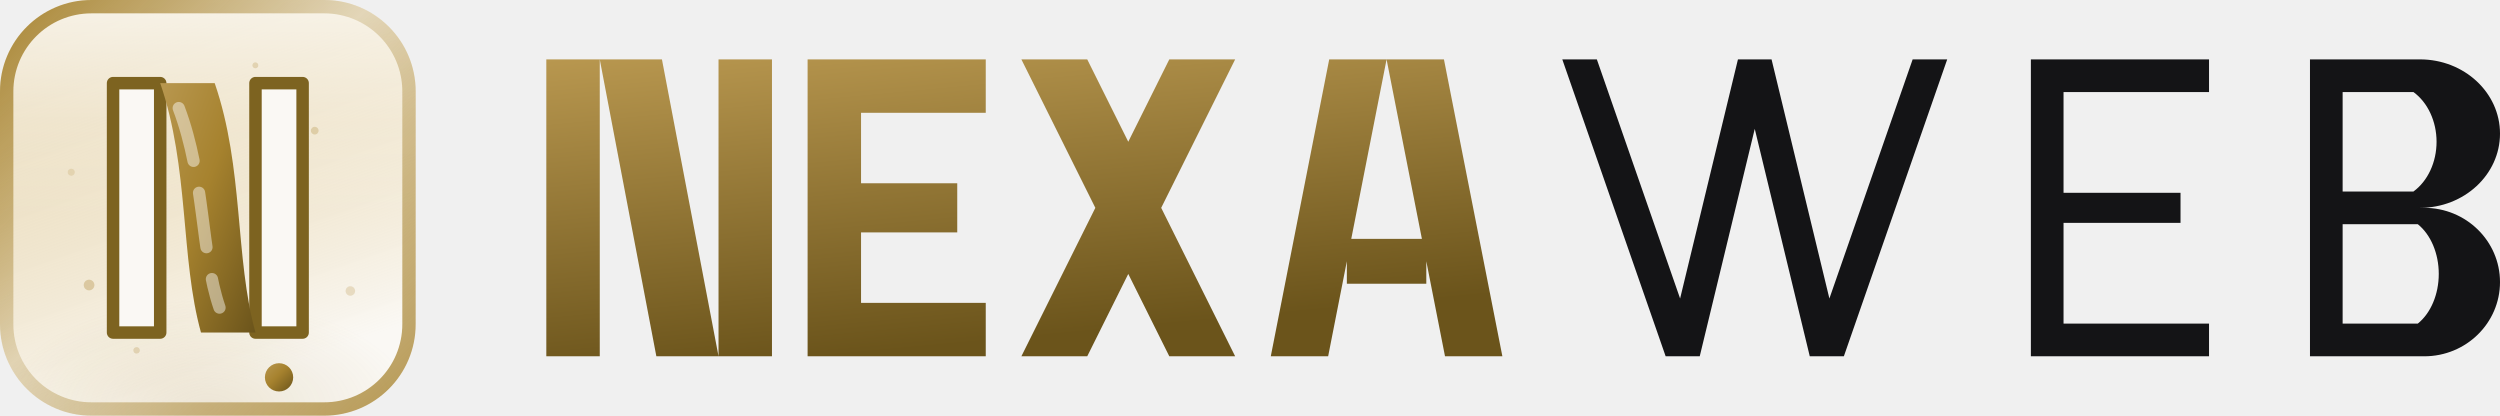
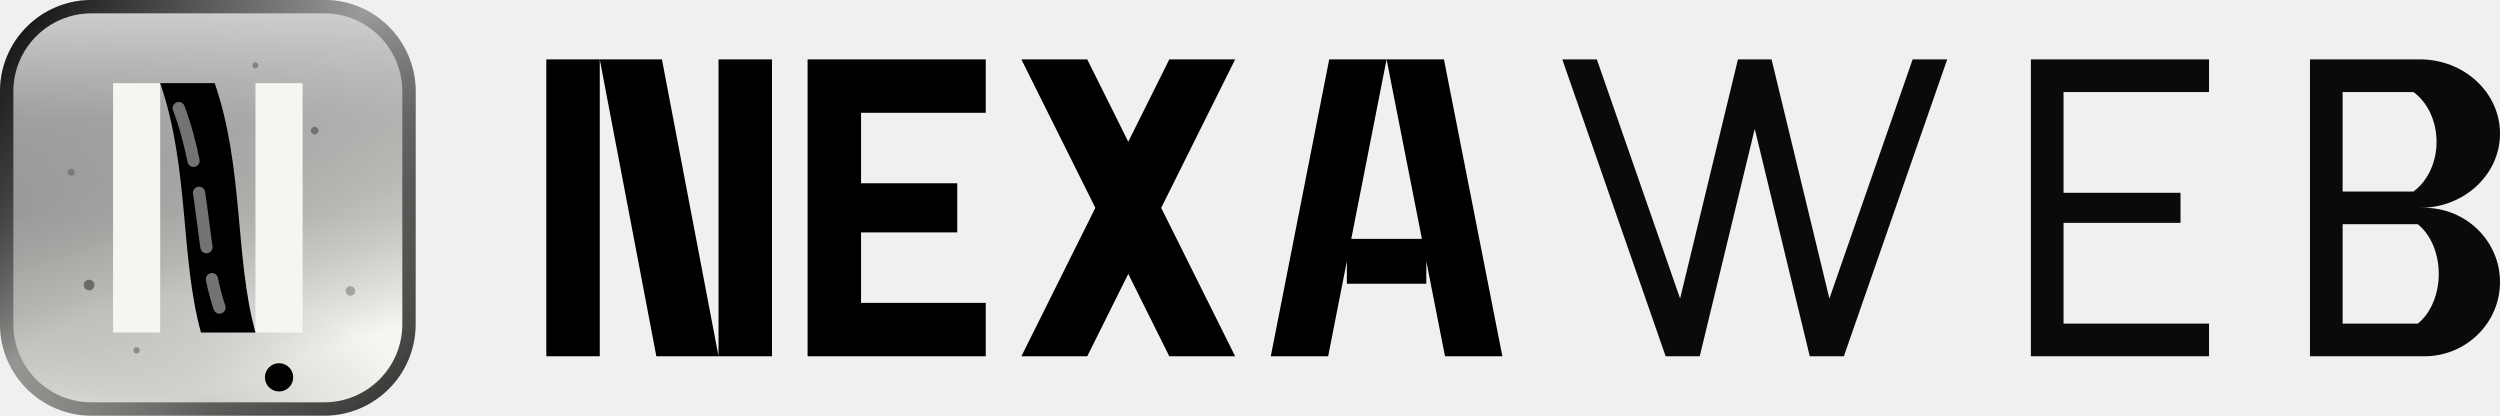
<svg xmlns="http://www.w3.org/2000/svg" viewBox="0 0 842 140" role="img" aria-label="Nexa Web">
  <defs>
    <linearGradient id="dl-verre" x1="0" y1="0" x2="0.35" y2="1">
-       <stop offset="0" stop-color="#E3C684" stop-opacity=".42" />
-       <stop offset="1" stop-color="#FAF8F4" />
+       <stop offset="0" stop-color="undefined" stop-opacity=".42" />
+       <stop offset="1" stop-color="#F7F5F0" />
    </linearGradient>
    <linearGradient id="dl-rim" x1="0" y1="0" x2="1" y2="1">
-       <stop offset="0" stop-color="#A6822E" stop-opacity=".95" />
-       <stop offset=".45" stop-color="#A6822E" stop-opacity=".25" />
-       <stop offset="1" stop-color="#A6822E" stop-opacity=".8" />
+       <stop offset="0" stop-color="undefined" stop-opacity=".95" />
+       <stop offset=".45" stop-color="undefined" stop-opacity=".25" />
+       <stop offset="1" stop-color="undefined" stop-opacity=".8" />
    </linearGradient>
    <linearGradient id="dl-or" x1="0" y1="0" x2="1" y2="1">
-       <stop offset="0" stop-color="#B8974F" />
-       <stop offset=".45" stop-color="#A6822E" />
-       <stop offset="1" stop-color="#6B541B" />
+       <stop offset="0" stop-color="undefined" />
+       <stop offset=".45" stop-color="undefined" />
+       <stop offset="1" stop-color="undefined" />
    </linearGradient>
    <linearGradient id="dl-dome" x1="0" y1="0" x2="0" y2="1">
      <stop offset="0" stop-color="#FFFFFF" stop-opacity=".62" />
      <stop offset=".55" stop-color="#FFFFFF" stop-opacity=".17" />
      <stop offset="1" stop-color="#FFFFFF" stop-opacity="0" />
    </linearGradient>
    <radialGradient id="dl-rebond">
-       <stop offset="0" stop-color="#A6822E" stop-opacity=".16" />
-       <stop offset="1" stop-color="#A6822E" stop-opacity="0" />
+       <stop offset="0" stop-color="undefined" stop-opacity=".16" />
+       <stop offset="1" stop-color="undefined" stop-opacity="0" />
    </radialGradient>
    <clipPath id="dl-tuile">
      <rect width="140" height="140" rx="30.8" />
    </clipPath>
  </defs>
  <rect width="140" height="140" rx="30.8" fill="url(#dl-verre)" />
  <g clip-path="url(#dl-tuile)">
    <rect width="140" height="72.8" fill="url(#dl-dome)" />
    <ellipse cx="70" cy="137.2" rx="70" ry="36.4" fill="url(#dl-rebond)" />
-     <g fill="#B8974F">
+     <g fill="undefined">
      <circle cx="30" cy="96" r="1.8" opacity="0.4" />
      <circle cx="106" cy="44" r="1.3" opacity="0.34" />
      <circle cx="46" cy="118" r="1.1" opacity="0.3" />
      <circle cx="118" cy="98" r="1.6" opacity="0.26" />
      <circle cx="86" cy="22" r="1" opacity="0.3" />
      <circle cx="24" cy="58" r="1.2" opacity="0.22" />
    </g>
    <g transform="translate(38.08 28) scale(0.84)">
-       <path d="M0 0h18.9v100h-18.9ZM57.1 0h18.9v100h-18.9Z" fill="#FAF8F4" stroke="#7D6320" stroke-width="5" stroke-linejoin="round" />
+       <path d="M0 0h18.9v100h-18.9ZM57.1 0h18.9v100h-18.9Z" fill="#F7F5F0" stroke="undefined" stroke-width="5" stroke-linejoin="round" />
    </g>
    <g transform="translate(38.08 28) scale(0.84)">
      <path d="M18.9 0L40.75 0C52.47 34 48.78 70 57.1 100L35.25 100C26.93 70 30.62 34 18.9 0Z" fill="url(#dl-or)" />
      <path d="M26.33 10C36.91 38 35.12 68 42.68 90" fill="none" stroke="#FFFFFF" stroke-width="4.91" stroke-opacity=".45" stroke-linecap="round" stroke-dasharray="22 13" />
      <circle cx="66.55" cy="117.96" r="5.67" fill="url(#dl-or)" />
    </g>
  </g>
  <rect x="2.25" y="2.25" width="135.5" height="135.5" rx="28.55" fill="none" stroke="url(#dl-rim)" stroke-width="4.5" />
  <defs>
    <linearGradient id="dl-mot" x1="0" y1="0" x2=".3" y2="1">
-       <stop offset="0" stop-color="#B8974F" />
-       <stop offset="1" stop-color="#6B541B" />
+       <stop offset="0" stop-color="undefined" />
+       <stop offset="1" stop-color="undefined" />
    </linearGradient>
  </defs>
  <g transform="translate(184 20)">
    <path d="M0 0h18v100h-18ZM58 0h18v100h-18ZM18 0L38.94 0L58 100L37.06 100ZM88 0h18v100h-18ZM88 0h60v18h-60ZM88 41.72h50.4v16.56h-50.4ZM88 82h60v18h-60ZM160 0L182.18 0L232 100L209.82 100ZM209.82 0L232 0L182.18 100L160 100ZM263.68 0L283 0L263.32 100L244 100ZM283 0L302.32 0L322 100L302.68 100ZM269.62 60.44h26.76v15.12h-26.76Z" fill="url(#dl-mot)" />
    <g transform="translate(348 0)">
-       <path d="M-5.82 0L5.82 0L33.86 80.54L53.34 0L64.66 0L40.47 100L28.99 100ZM53.34 0L64.66 0L84.14 80.54L112.18 0L123.82 0L89.01 100L77.53 100ZM152 0h11v100h-11ZM152 0h60v11h-60ZM152 44.94h50.4v10.12h-50.4ZM152 89h60v11h-60ZM246 0H283.05A26.95 25 0 0 1 283.05 50H246ZM257 11V44.5H280.85A15.95 19.5 0 0 0 280.85 11ZM246 50H284.5A25.5 25 0 0 1 284.5 100H246ZM257 55.5V89H282.3A14.5 19.5 0 0 0 282.3 55.5Z" fill="#141416" />
+       <path d="M-5.82 0L5.82 0L33.86 80.54L53.34 0L64.66 0L40.47 100L28.99 100ZM53.34 0L64.66 0L84.14 80.54L112.18 0L123.82 0L89.01 100L77.53 100ZM152 0h11v100h-11ZM152 0h60v11h-60ZM152 44.94h50.4v10.12h-50.4ZM152 89h60v11h-60ZM246 0H283.05A26.95 25 0 0 1 283.05 50H246ZM257 11V44.5H280.85A15.95 19.5 0 0 0 280.85 11ZM246 50H284.5A25.5 25 0 0 1 284.5 100H246ZM257 55.5V89H282.3A14.5 19.5 0 0 0 282.3 55.5Z" fill="#0A0A0B" />
    </g>
  </g>
</svg>
